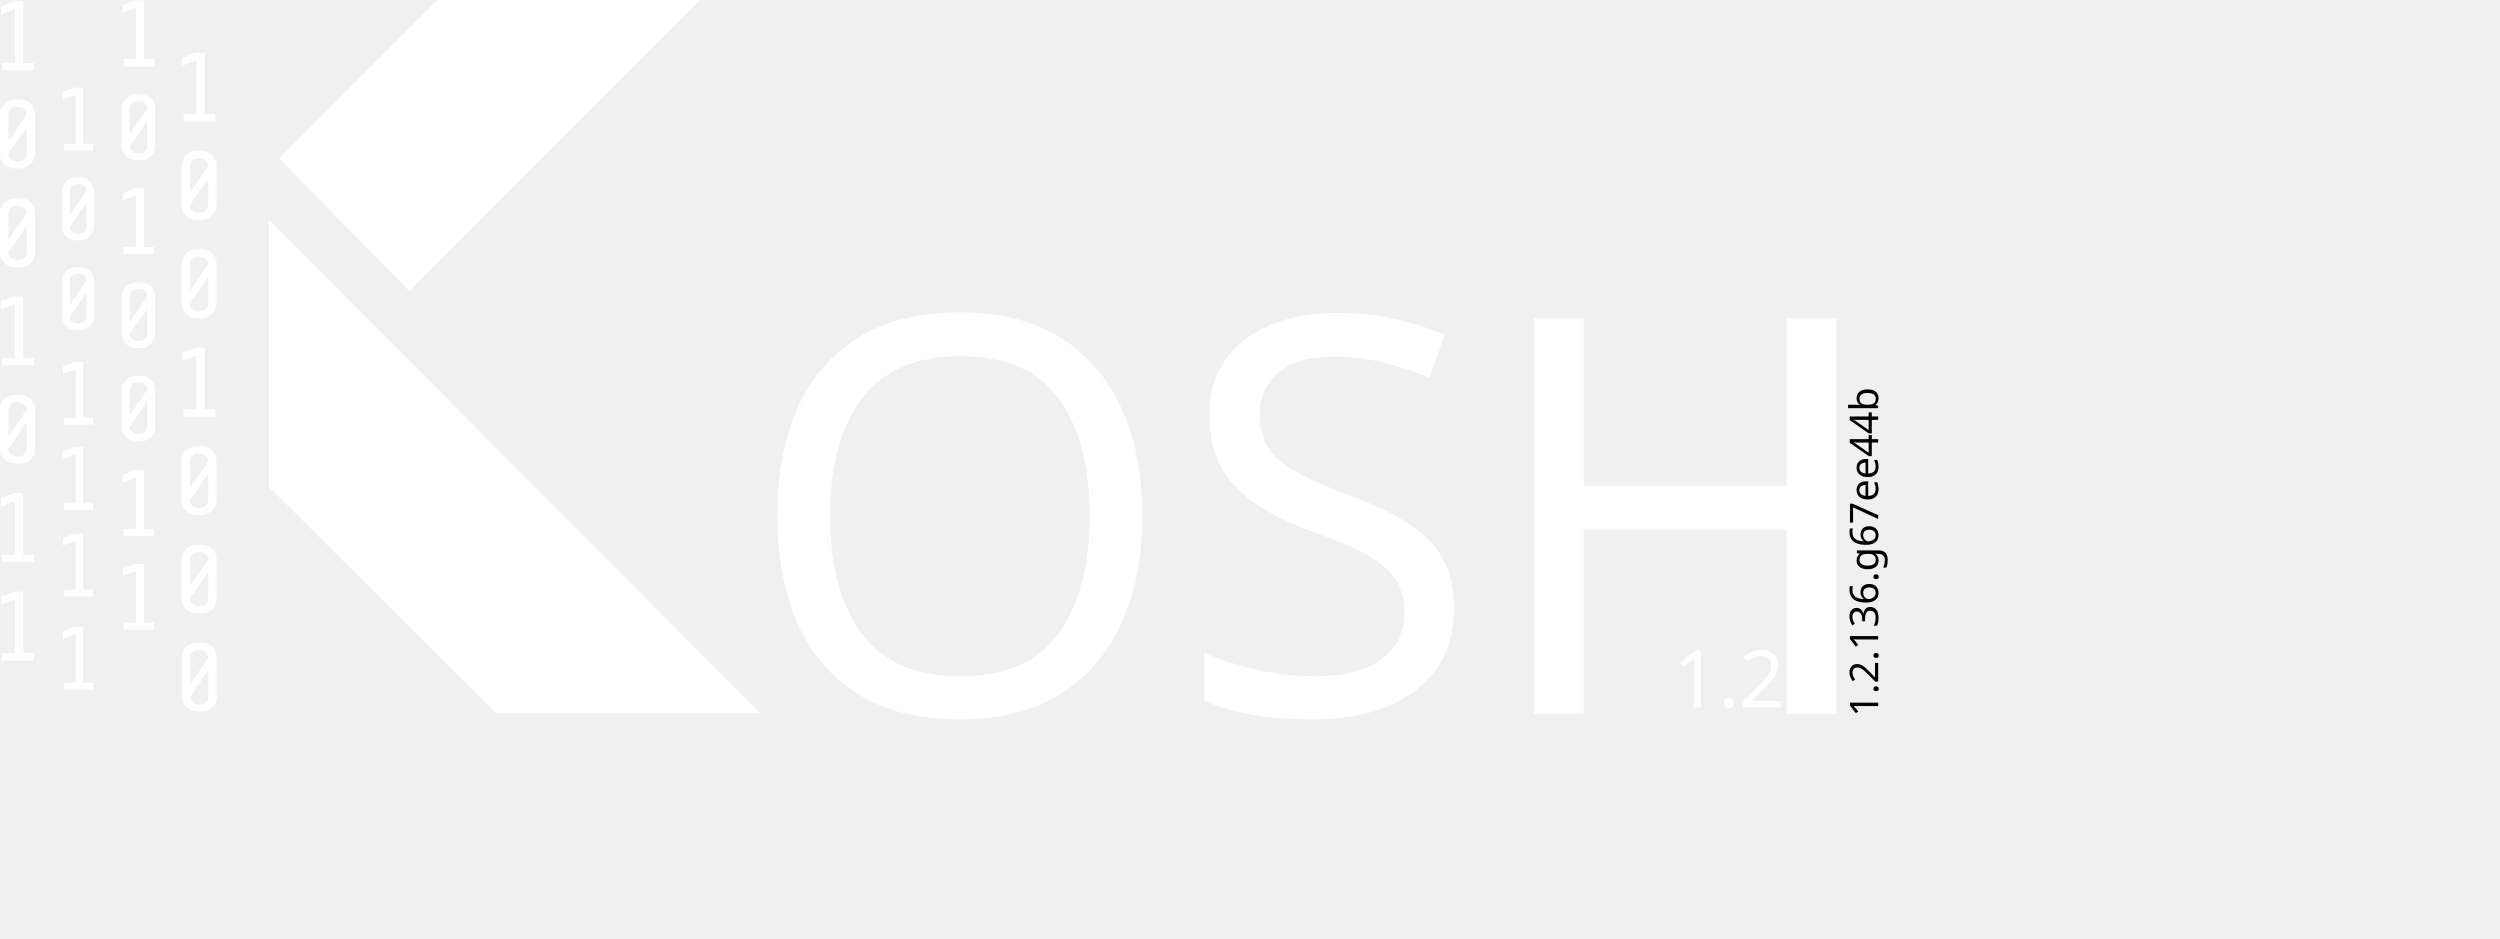
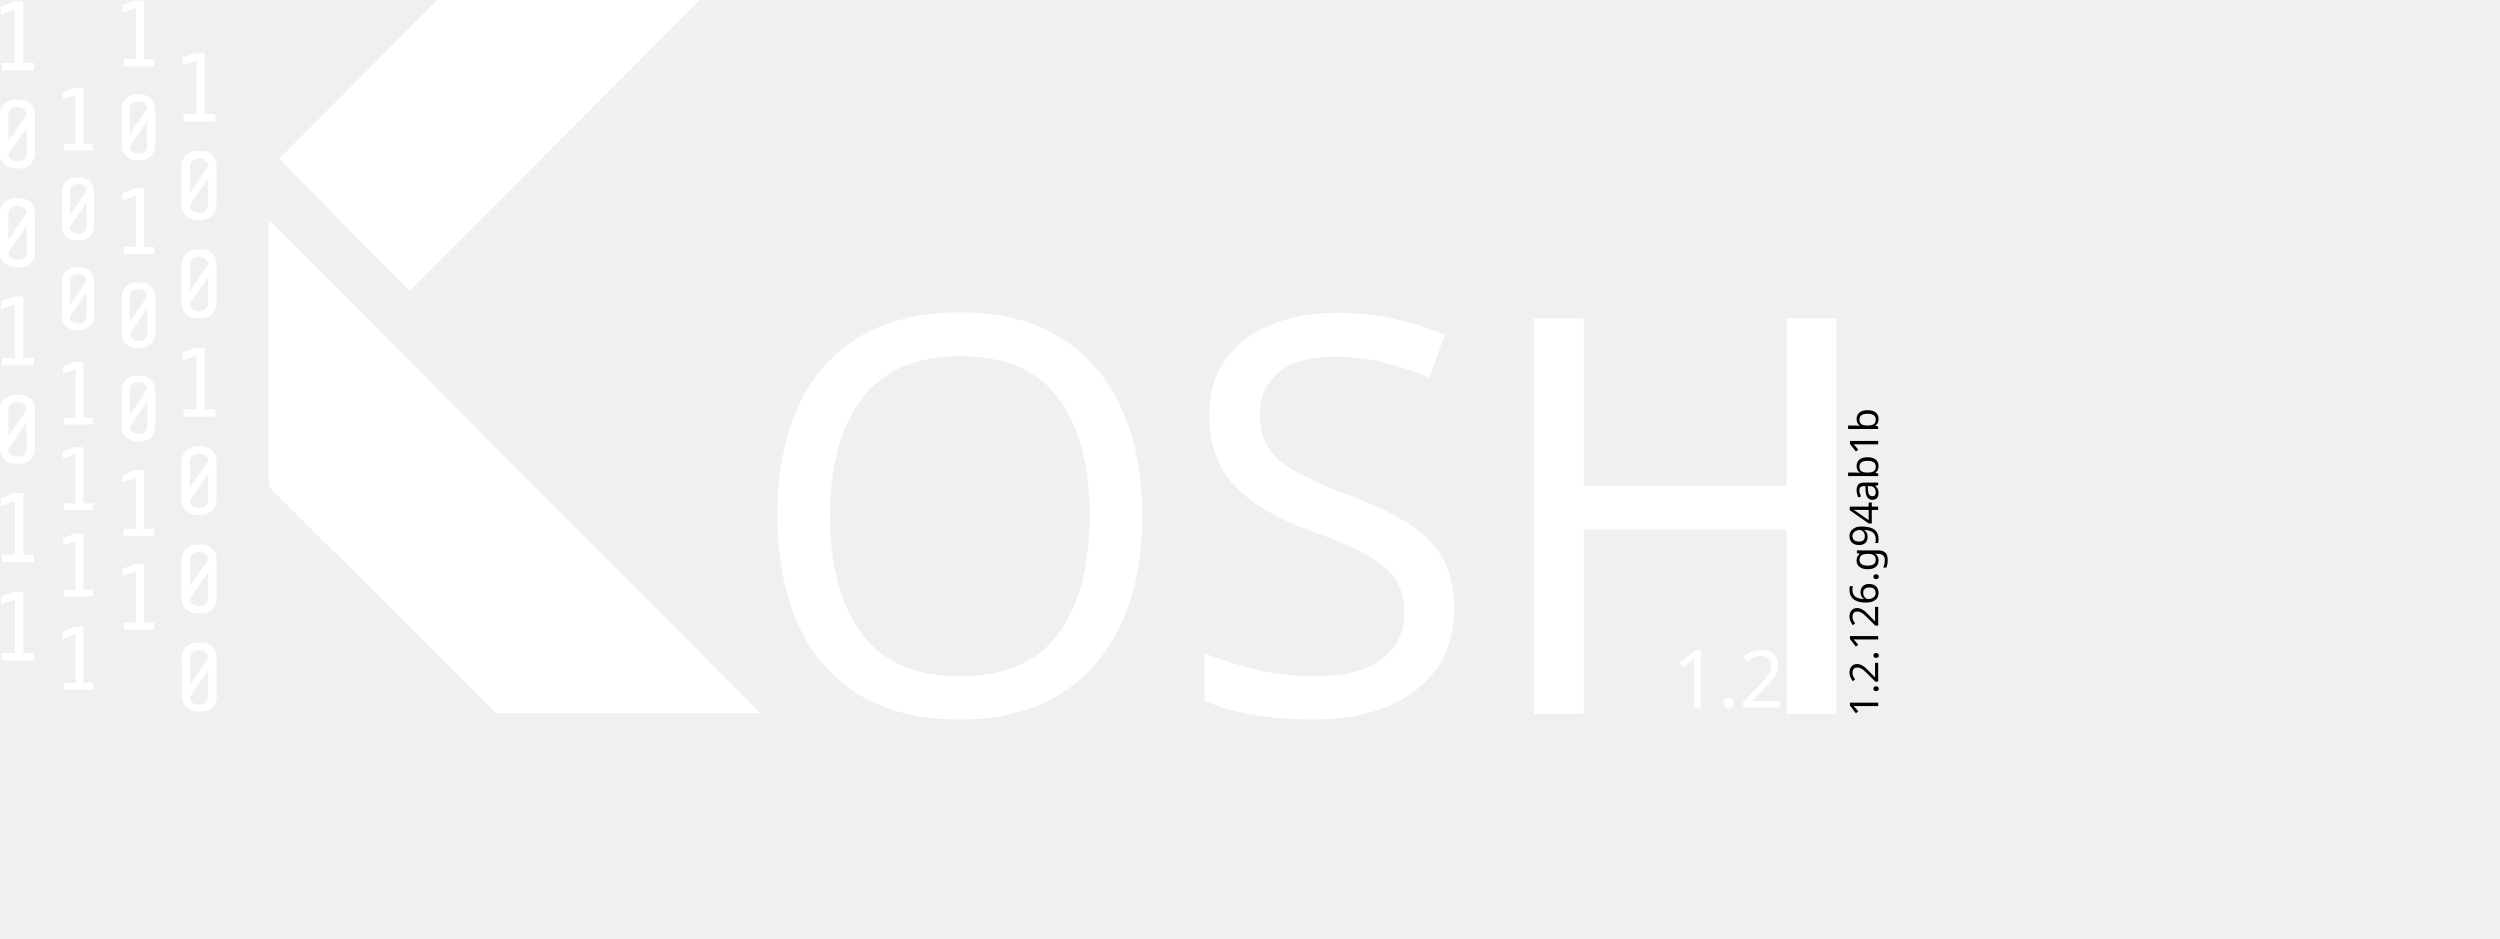
<svg xmlns="http://www.w3.org/2000/svg" id="Layer_1" data-name="Layer 1" viewBox="0 0 336.22 126.28" version="1.1">
  <defs id="defs5409">
    <style id="style5407">.cls-1{font-size:74.49px;font-family:BrandonGrotesque-Medium, Brandon Grotesque;font-weight:500;}.cls-1,.cls-2{fill:#fff;}</style>
  </defs>
  <text class="cls-1" transform="translate(100 96.01)" id="text5411">OSH</text>
  <polygon class="cls-2" points="55.05 39.16 94.1 0 58.8 0 37.55 21.33 55.05 39.16" id="polygon5419" />
  <polygon class="cls-2" points="36.15 29.54 36.15 65.47 66.73 95.93 102.28 95.93 36.15 29.54" id="polygon5421" />
  <path class="cls-2" d="M74.82,475.78v1h4.3v-1H77.67v-8.27H76.42l-1.74.66v1.07l1.87-.69v7.23Z" transform="translate(-74.55 -467.32)" id="path5423" />
  <path class="cls-2" d="M79.26,487.74V483A2,2,0,0,0,77,480.73h-.27a2.24,2.24,0,0,0-1.62.57,2.21,2.21,0,0,0-.6,1.68v4.76a2.23,2.23,0,0,0,.6,1.68,2.29,2.29,0,0,0,1.62.57H77a2.26,2.26,0,0,0,1.62-.57A2.23,2.23,0,0,0,79.26,487.74Zm-1.12-5-2.46,3.58v-3.58A1,1,0,0,1,76,482a1.07,1.07,0,0,1,.78-.3H77a1.09,1.09,0,0,1,.79.3A1,1,0,0,1,78.14,482.73ZM75.68,488l2.46-3.57V488a1,1,0,0,1-.31.71,1.09,1.09,0,0,1-.79.3h-.27a1.07,1.07,0,0,1-.78-.3A.93.93,0,0,1,75.68,488Z" transform="translate(-74.55 -467.32)" id="path5425" />
  <path class="cls-2" d="M79.26,501v-4.76A2,2,0,0,0,77,494h-.27a2.24,2.24,0,0,0-1.62.57,2.21,2.21,0,0,0-.6,1.68V501a2.2,2.2,0,0,0,.6,1.67,2.25,2.25,0,0,0,1.62.58H77A2,2,0,0,0,79.26,501Zm-1.12-5-2.46,3.58V496a.93.93,0,0,1,.31-.71,1.07,1.07,0,0,1,.78-.3H77a1.09,1.09,0,0,1,.79.3A1,1,0,0,1,78.14,496Zm-2.46,5.26,2.46-3.57v3.57a1,1,0,0,1-.31.71,1.09,1.09,0,0,1-.79.3h-.27a1.07,1.07,0,0,1-.78-.3A1,1,0,0,1,75.68,501.22Z" transform="translate(-74.55 -467.32)" id="path5427" />
  <path class="cls-2" d="M74.82,515.46v1h4.3v-1H77.67v-8.27H76.42l-1.74.66v1.07l1.87-.69v7.23Z" transform="translate(-74.55 -467.32)" id="path5429" />
  <path class="cls-2" d="M79.26,527.43v-4.76A2,2,0,0,0,77,520.42h-.27a2.24,2.24,0,0,0-1.62.57,2.21,2.21,0,0,0-.6,1.68v4.76a2.2,2.2,0,0,0,.6,1.67,2.25,2.25,0,0,0,1.62.58H77a2,2,0,0,0,2.22-2.25Zm-1.12-5L75.68,526v-3.58a1,1,0,0,1,.31-.71,1.07,1.07,0,0,1,.78-.3H77a1.09,1.09,0,0,1,.79.3A1,1,0,0,1,78.14,522.42Zm-2.46,5.26,2.46-3.57v3.57a1,1,0,0,1-.31.71,1.09,1.09,0,0,1-.79.3h-.27a1.07,1.07,0,0,1-.78-.3A.93.93,0,0,1,75.68,527.68Z" transform="translate(-74.55 -467.32)" id="path5431" />
  <path class="cls-2" d="M74.82,541.92v1h4.3v-1H77.68v-8.27H76.42l-1.73.67v1.07l1.87-.69v7.22Z" transform="translate(-74.55 -467.32)" id="path5433" />
  <path class="cls-2" d="M74.82,555.15v1h4.3v-1H77.68v-8.26H76.42l-1.73.66v1.07l1.87-.69v7.22Z" transform="translate(-74.55 -467.32)" id="path5435" />
  <path class="cls-2" d="M99.23,482.68v1h4.3v-1h-1.45v-8.27h-1.25l-1.74.66v1.08l1.87-.69v7.22Z" transform="translate(-74.55 -467.32)" id="path5437" />
  <path class="cls-2" d="M103.67,494.65v-4.76a2,2,0,0,0-2.22-2.25h-.27a2.24,2.24,0,0,0-1.62.57,2.21,2.21,0,0,0-.6,1.68v4.76a2.2,2.2,0,0,0,.6,1.67,2.28,2.28,0,0,0,1.62.58h.27a2.26,2.26,0,0,0,1.62-.58A2.2,2.2,0,0,0,103.67,494.65Zm-1.12-5-2.46,3.59v-3.59a.93.93,0,0,1,.31-.7,1.07,1.07,0,0,1,.78-.3h.27a1.09,1.09,0,0,1,.79.3A1,1,0,0,1,102.55,489.63Zm-2.46,5.27,2.46-3.57v3.57a1,1,0,0,1-.31.71,1.09,1.09,0,0,1-.79.29h-.27a1.06,1.06,0,0,1-.78-.29A1,1,0,0,1,100.09,494.9Z" transform="translate(-74.55 -467.32)" id="path5439" />
  <path class="cls-2" d="M103.67,507.87v-4.76a2,2,0,0,0-2.22-2.25h-.27a2.24,2.24,0,0,0-1.62.57,2.21,2.21,0,0,0-.6,1.68v4.76a2.23,2.23,0,0,0,.6,1.68,2.27,2.27,0,0,0,1.62.57h.27a2.26,2.26,0,0,0,1.62-.57A2.23,2.23,0,0,0,103.67,507.87Zm-1.12-5-2.46,3.59v-3.59a1,1,0,0,1,.31-.71,1.11,1.11,0,0,1,.78-.29h.27a1.13,1.13,0,0,1,.79.29A1,1,0,0,1,102.55,502.86Zm-2.46,5.27,2.46-3.58v3.58a1,1,0,0,1-.31.7,1.09,1.09,0,0,1-.79.3h-.27a1.07,1.07,0,0,1-.78-.3A.91.91,0,0,1,100.09,508.13Z" transform="translate(-74.55 -467.32)" id="path5441" />
  <path class="cls-2" d="M99.23,522.36v1h4.3v-1h-1.45v-8.27h-1.25l-1.74.67v1.07l1.87-.69v7.22Z" transform="translate(-74.55 -467.32)" id="path5443" />
  <path class="cls-2" d="M103.67,534.34v-4.77a2.24,2.24,0,0,0-.59-1.68,2.3,2.3,0,0,0-1.63-.56h-.27a2.28,2.28,0,0,0-1.62.56,2.21,2.21,0,0,0-.6,1.68v4.77a2.2,2.2,0,0,0,.6,1.67,2.27,2.27,0,0,0,1.62.57h.27a2.26,2.26,0,0,0,1.62-.57A2.2,2.2,0,0,0,103.67,534.34Zm-1.12-5-2.46,3.59v-3.59a.91.91,0,0,1,.31-.7,1.07,1.07,0,0,1,.78-.3h.27a1.09,1.09,0,0,1,.79.3A1,1,0,0,1,102.55,529.32Zm-2.46,5.27,2.46-3.57v3.57a1,1,0,0,1-.31.71,1.13,1.13,0,0,1-.79.29h-.27a1.11,1.11,0,0,1-.78-.29A1,1,0,0,1,100.09,534.59Z" transform="translate(-74.55 -467.32)" id="path5445" />
  <path class="cls-2" d="M103.67,547.57v-4.76a2,2,0,0,0-2.22-2.25h-.27a2.24,2.24,0,0,0-1.62.57,2.21,2.21,0,0,0-.6,1.68v4.76a2.2,2.2,0,0,0,.6,1.67,2.23,2.23,0,0,0,1.62.58h.27a2,2,0,0,0,2.22-2.25Zm-1.12-5-2.46,3.58v-3.58a.93.93,0,0,1,.31-.71,1.07,1.07,0,0,1,.78-.3h.27a1.09,1.09,0,0,1,.79.3A1,1,0,0,1,102.55,542.56Zm-2.46,5.26,2.46-3.57v3.57a1,1,0,0,1-.31.71,1.09,1.09,0,0,1-.79.3h-.27a1.07,1.07,0,0,1-.78-.3A1,1,0,0,1,100.09,547.82Z" transform="translate(-74.55 -467.32)" id="path5447" />
  <path class="cls-2" d="M103.67,560.8V556a2,2,0,0,0-2.22-2.25h-.27a2.24,2.24,0,0,0-1.62.57A2.21,2.21,0,0,0,99,556v4.76a2.2,2.2,0,0,0,.6,1.67,2.23,2.23,0,0,0,1.62.58h.27a2,2,0,0,0,2.22-2.25Zm-1.12-5-2.46,3.58v-3.58a.93.93,0,0,1,.31-.71,1.07,1.07,0,0,1,.78-.3h.27a1.09,1.09,0,0,1,.79.3A1,1,0,0,1,102.55,555.79Zm-2.46,5.26,2.46-3.57v3.57a1,1,0,0,1-.31.71,1.09,1.09,0,0,1-.79.3h-.27a1.07,1.07,0,0,1-.78-.3A.93.93,0,0,1,100.09,561.05Z" transform="translate(-74.55 -467.32)" id="path5449" />
  <path class="cls-2" d="M91.18,475.27v1h4.11v-1H93.91v-7.89h-1.2l-1.65.63v1l1.78-.66v6.9Z" transform="translate(-74.55 -467.32)" id="path5451" />
  <path class="cls-2" d="M95.43,486.71v-4.55a2.1,2.1,0,0,0-.57-1.6,2.13,2.13,0,0,0-1.55-.55h-.26a2.13,2.13,0,0,0-1.55.55,2.1,2.1,0,0,0-.57,1.6v4.55a2.06,2.06,0,0,0,.58,1.59,2.12,2.12,0,0,0,1.54.55h.26a2.12,2.12,0,0,0,1.54-.55A2.06,2.06,0,0,0,95.43,486.71Zm-1.08-4.79L92,485.34v-3.42a.9.9,0,0,1,.29-.68,1,1,0,0,1,.75-.28h.26a1,1,0,0,1,.75.28A.9.9,0,0,1,94.35,481.92ZM92,487l2.34-3.41V487a.88.88,0,0,1-.29.67,1.05,1.05,0,0,1-.75.29h-.26a1.05,1.05,0,0,1-.75-.29A.88.88,0,0,1,92,487Z" transform="translate(-74.55 -467.32)" id="path5453" />
  <path class="cls-2" d="M91.18,500.54v.94h4.11v-.94H93.91v-7.9h-1.2l-1.65.63v1l1.78-.66v6.9Z" transform="translate(-74.55 -467.32)" id="path5455" />
  <path class="cls-2" d="M95.43,512v-4.55a2.14,2.14,0,0,0-.57-1.61,2.17,2.17,0,0,0-1.55-.54h-.26a2.17,2.17,0,0,0-1.55.54,2.14,2.14,0,0,0-.57,1.61V512a2.06,2.06,0,0,0,.58,1.59,2.12,2.12,0,0,0,1.54.55h.26a2.12,2.12,0,0,0,1.54-.55A2.06,2.06,0,0,0,95.43,512Zm-1.08-4.79L92,510.6v-3.42a.9.9,0,0,1,.29-.68,1,1,0,0,1,.75-.28h.26a1,1,0,0,1,.75.28A.9.9,0,0,1,94.35,507.18Zm-2.34,5,2.34-3.41v3.41a.88.88,0,0,1-.29.67,1.05,1.05,0,0,1-.75.29h-.26a1.05,1.05,0,0,1-.75-.29A.88.88,0,0,1,92,512.21Z" transform="translate(-74.55 -467.32)" id="path5457" />
  <path class="cls-2" d="M91.18,538.45v.94h4.11v-.94H93.91v-7.9h-1.2l-1.65.63v1l1.78-.66v6.9Z" transform="translate(-74.55 -467.32)" id="path5459" />
  <path class="cls-2" d="M95.43,524.5V520a2.1,2.1,0,0,0-.57-1.6,2.13,2.13,0,0,0-1.55-.55h-.26a2.13,2.13,0,0,0-1.55.55,2.1,2.1,0,0,0-.57,1.6v4.55a2.09,2.09,0,0,0,.58,1.6,2.16,2.16,0,0,0,1.54.54h.26a2.16,2.16,0,0,0,1.54-.54A2.09,2.09,0,0,0,95.43,524.5Zm-1.08-4.79L92,523.13v-3.42a.9.9,0,0,1,.29-.68,1.09,1.09,0,0,1,.75-.28h.26a1.09,1.09,0,0,1,.75.28A.9.9,0,0,1,94.35,519.71Zm-2.34,5,2.34-3.41v3.41a.88.88,0,0,1-.29.67,1.05,1.05,0,0,1-.75.29h-.26a1.05,1.05,0,0,1-.75-.29A.88.88,0,0,1,92,524.74Z" transform="translate(-74.55 -467.32)" id="path5461" />
  <path class="cls-2" d="M91.18,551.07V552h4.11v-.95H93.91v-7.9h-1.2l-1.65.64v1l1.78-.66v6.9Z" transform="translate(-74.55 -467.32)" id="path5463" />
  <path class="cls-2" d="M83.13,486.65v.91h3.93v-.91H85.74V479.1H84.6l-1.59.6v1l1.71-.63v6.6Z" transform="translate(-74.55 -467.32)" id="path5465" />
  <path class="cls-2" d="M87.19,497.59v-4.35a2,2,0,0,0-.54-1.53,2,2,0,0,0-1.49-.52h-.24a2,2,0,0,0-1.48.52,2,2,0,0,0-.55,1.53v4.35a1.86,1.86,0,0,0,2,2.05h.24a2,2,0,0,0,1.48-.52A2,2,0,0,0,87.19,497.59Zm-1-4.58-2.25,3.27V493a.88.88,0,0,1,.28-.65,1,1,0,0,1,.72-.27h.24a1,1,0,0,1,.72.27A.89.89,0,0,1,86.17,493Zm-2.25,4.81,2.25-3.26v3.26a.89.89,0,0,1-.29.65,1,1,0,0,1-.72.27h-.24a1,1,0,0,1-.72-.27A.88.88,0,0,1,83.92,497.82Z" transform="translate(-74.55 -467.32)" id="path5467" />
  <path class="cls-2" d="M83.13,535v.91h3.93V535H85.74v-7.55H84.6L83,528v1l1.71-.62V535Z" transform="translate(-74.55 -467.32)" id="path5469" />
  <path class="cls-2" d="M83.13,559.17v.91h3.93v-.91H85.74v-7.55H84.6l-1.59.6v1l1.71-.63v6.6Z" transform="translate(-74.55 -467.32)" id="path5471" />
  <path class="cls-2" d="M83.13,523.5v.91h3.93v-.91H85.74V516H84.6l-1.59.61v1l1.71-.62v6.59Z" transform="translate(-74.55 -467.32)" id="path5473" />
  <path class="cls-2" d="M87.19,509.67v-4.35a2,2,0,0,0-.54-1.53,2,2,0,0,0-1.49-.52h-.24a2,2,0,0,0-1.48.52,2,2,0,0,0-.55,1.53v4.35a1.86,1.86,0,0,0,2,2.05h.24a2,2,0,0,0,1.48-.52A2,2,0,0,0,87.19,509.67Zm-1-4.58-2.25,3.27v-3.27a.88.88,0,0,1,.28-.65,1,1,0,0,1,.72-.27h.24a1,1,0,0,1,.72.27A.89.89,0,0,1,86.17,505.09Zm-2.25,4.81,2.25-3.26v3.26a.89.89,0,0,1-.29.65,1,1,0,0,1-.72.27h-.24a1,1,0,0,1-.72-.27A.88.88,0,0,1,83.92,509.9Z" transform="translate(-74.55 -467.32)" id="path5475" />
  <path class="cls-2" d="M83.13,546.63v.91h3.93v-.91H85.74v-7.55H84.6l-1.59.61v1l1.71-.63v6.59Z" transform="translate(-74.55 -467.32)" id="path5477" />
  <text xml:space="preserve" style="font-style:normal;font-weight:normal;font-size:40px;line-height:1.25;font-family:sans-serif;letter-spacing:0px;word-spacing:0px;fill:#d40000;fill-opacity:0;stroke:none" x="224.957" y="95.133" id="text4318">
    <tspan id="tspan4316" x="224.957" y="95.133" style="font-style:normal;font-variant:normal;font-weight:normal;font-stretch:normal;font-size:10.667px;font-family:sans-serif;-inkscape-font-specification:'sans-serif, Normal';font-variant-ligatures:normal;font-variant-caps:normal;font-variant-numeric:normal;font-feature-settings:normal;text-align:start;writing-mode:lr-tb;text-anchor:start;fill:#ffffff;fill-opacity:1">1.2</tspan>
  </text>
  <text xml:space="preserve" style="font-style:normal;font-weight:normal;font-size:40px;line-height:1.25;font-family:sans-serif;letter-spacing:0px;word-spacing:0px;fill:#000000;fill-opacity:1;stroke:none" x="-96.395" y="252.59" id="text4402" transform="rotate(-90)">
-     <tspan id="tspan4400" x="-96.395" y="252.59" style="font-style:normal;font-variant:normal;font-weight:normal;font-stretch:normal;font-size:5.333px;font-family:sans-serif;-inkscape-font-specification:'sans-serif, Normal';font-variant-ligatures:normal;font-variant-caps:normal;font-variant-numeric:normal;font-feature-settings:normal;text-align:start;writing-mode:lr-tb;text-anchor:start;fill:#000000">1.2.136.g67ee44b </tspan>
+     <tspan id="tspan4400" x="-96.395" y="252.59" style="font-style:normal;font-variant:normal;font-weight:normal;font-stretch:normal;font-size:5.333px;font-family:sans-serif;-inkscape-font-specification:'sans-serif, Normal';font-variant-ligatures:normal;font-variant-caps:normal;font-variant-numeric:normal;font-feature-settings:normal;text-align:start;writing-mode:lr-tb;text-anchor:start;fill:#000000">1.2.126.g94ab1b</tspan>
  </text>
</svg>
